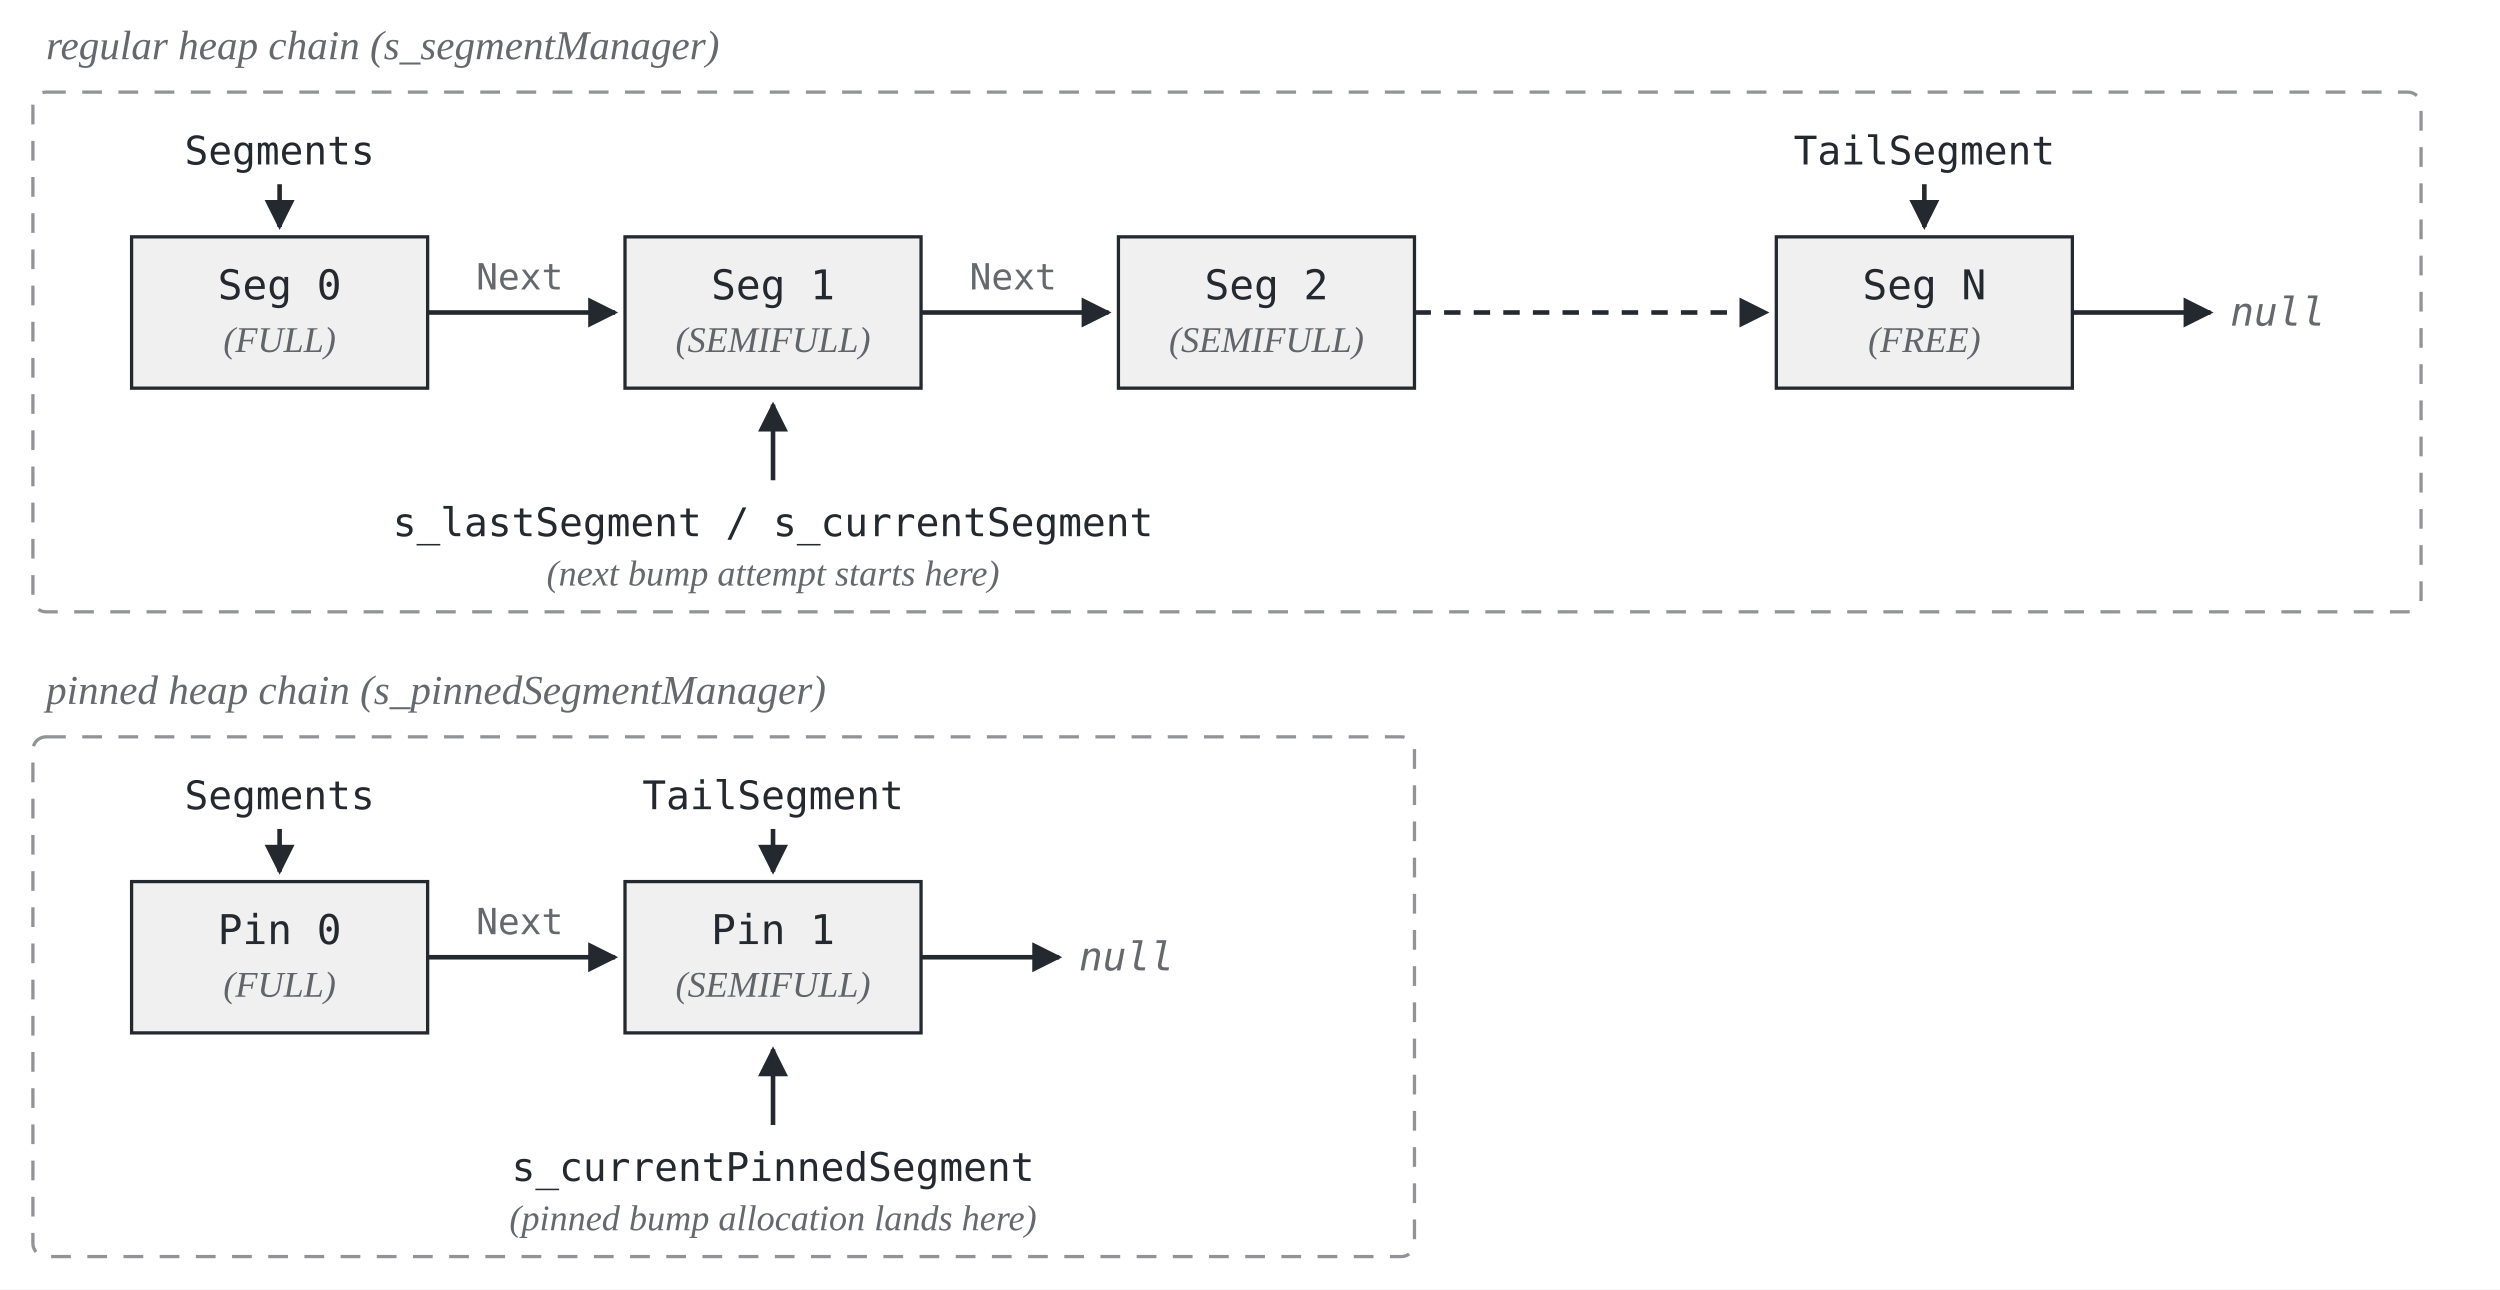
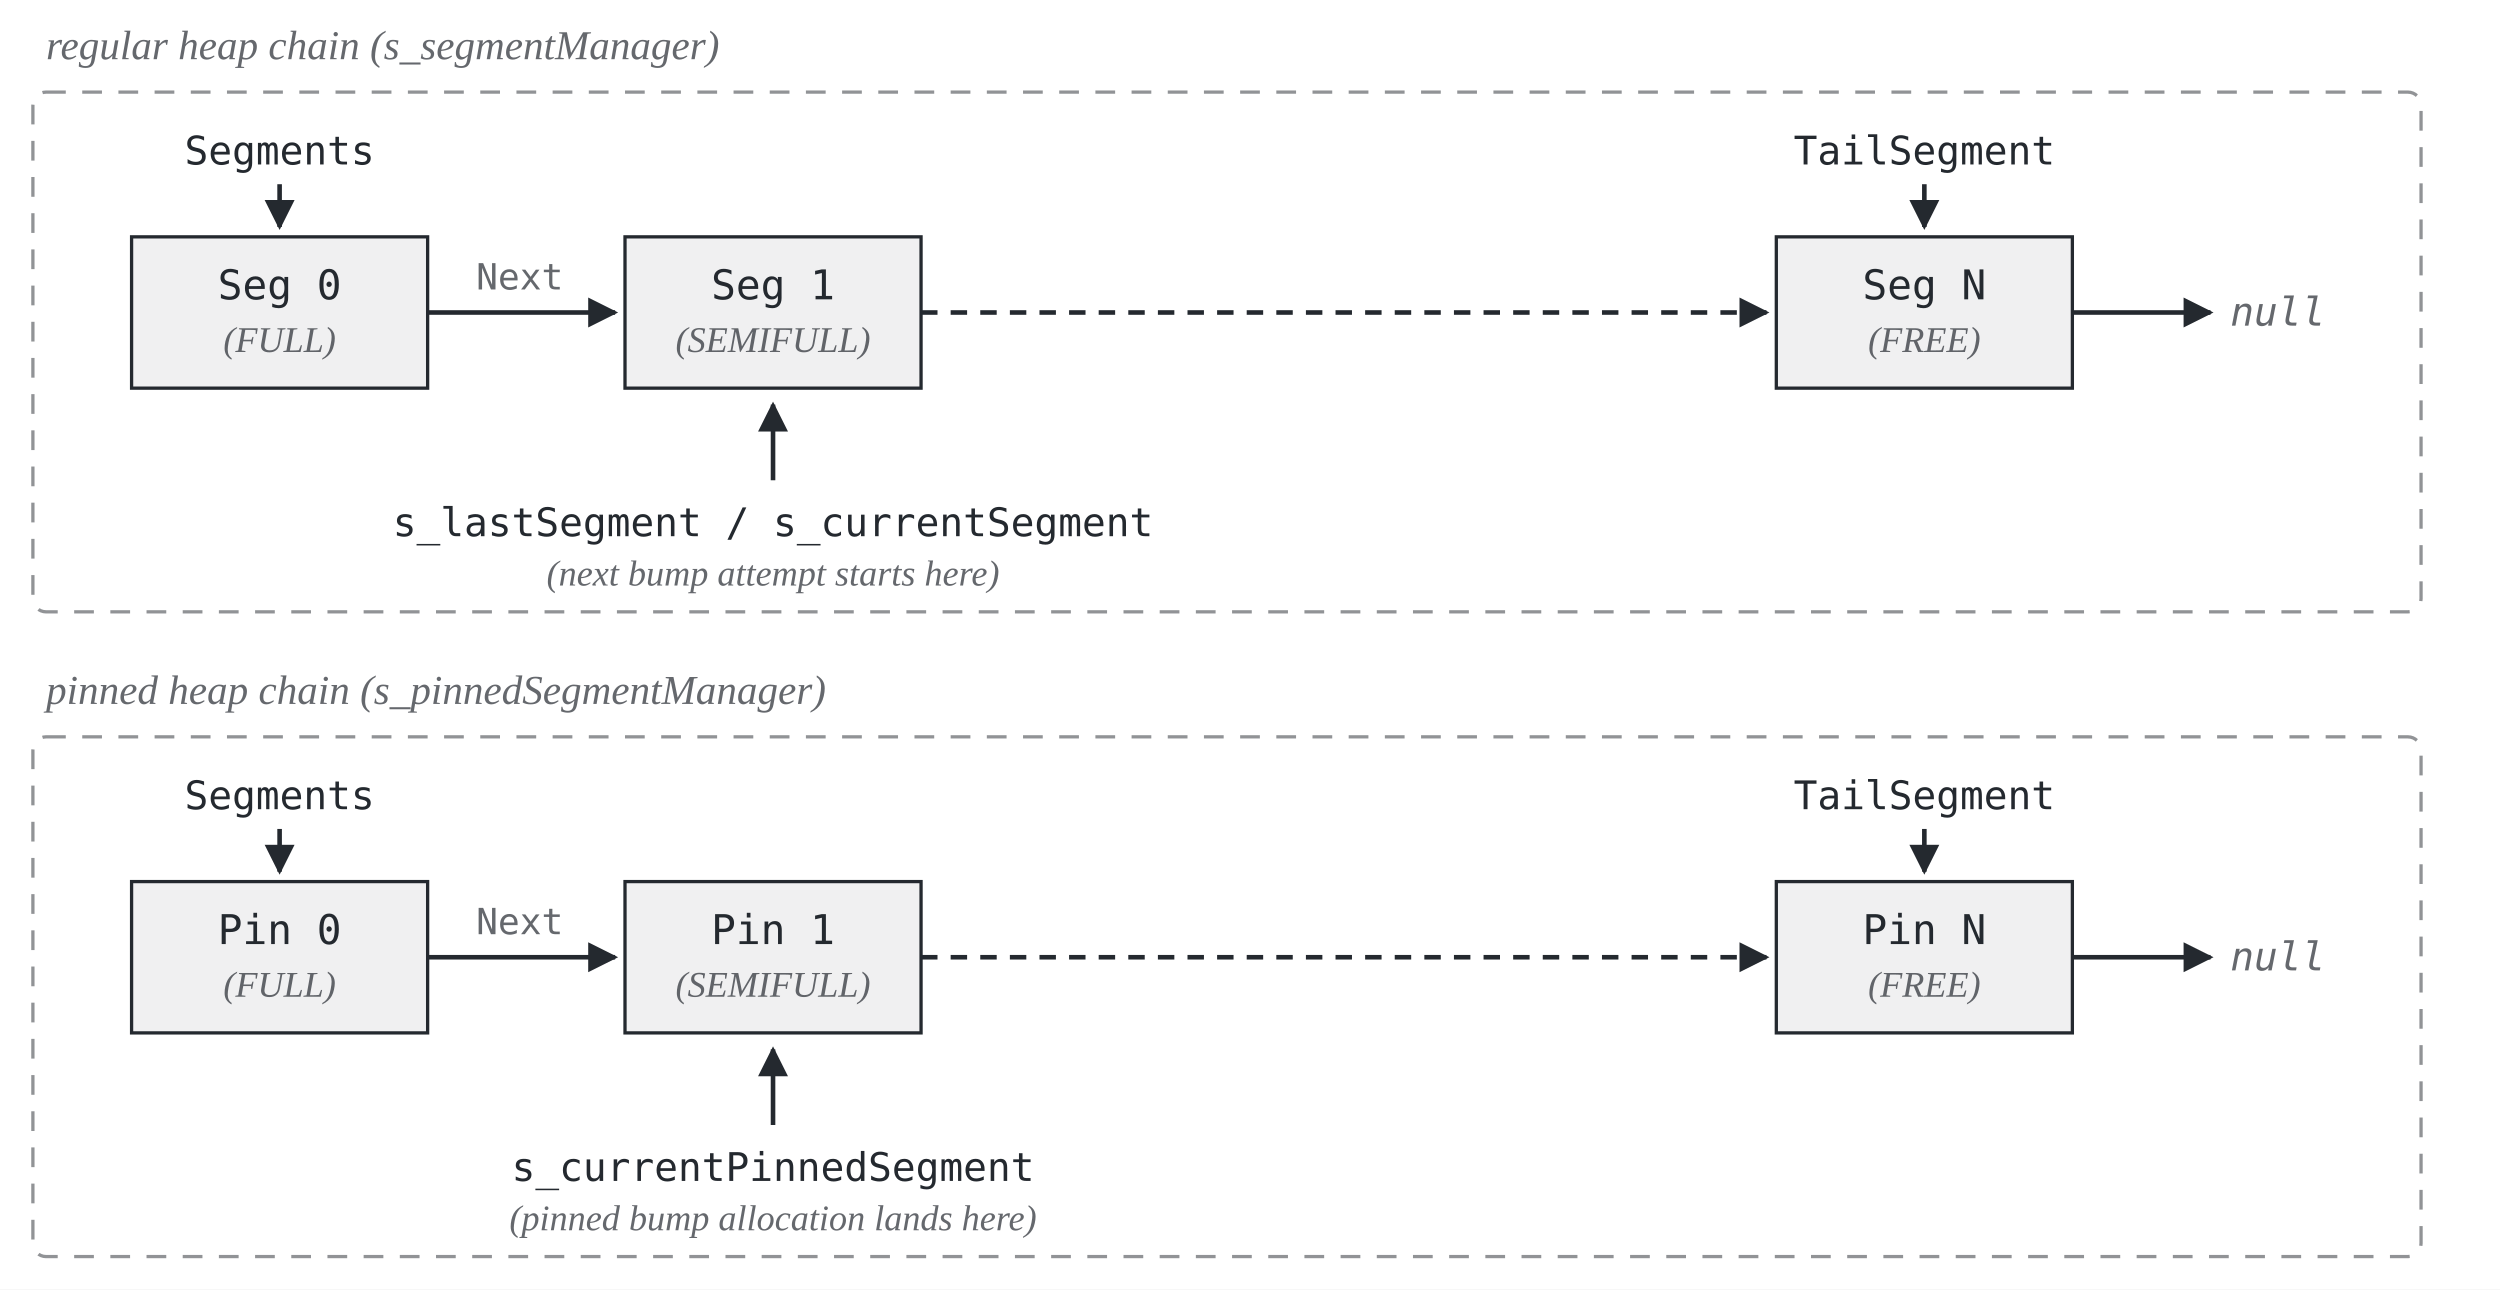
- <svg xmlns="http://www.w3.org/2000/svg" viewBox="0 0 760 392" role="img" aria-label="The two segment chains. Regular heap: Segments points at Seg 0 (FULL), Next links lead through Seg 1 and Seg 2 (SEMIFULL) to Seg N (FREE) and then null; TailSegment points at Seg N; s_lastSegment and s_currentSegment point at Seg 1. Pinned heap: Segments points at Pin 0 (FULL), Next leads to Pin 1 (SEMIFULL) then null; TailSegment and s_currentPinnedSegment point at Pin 1.">
+ <svg xmlns="http://www.w3.org/2000/svg" viewBox="0 0 760 392" role="img" aria-label="The two segment chains, drawn identically. Regular heap: Segments points at Seg 0 (FULL), Next links lead through Seg 1 (SEMIFULL) and elided further segments to Seg N (FREE), then null; TailSegment points at Seg N; s_lastSegment and s_currentSegment point at Seg 1. Pinned heap: the same shape with Pin 0 (FULL) and Pin 1 (SEMIFULL) through Pin N (FREE) to null; TailSegment points at Pin N and s_currentPinnedSegment at Pin 1.">
  <style>
    svg { color: #24292f; }
    .bg { fill: #ffffff; }
    @media (prefers-color-scheme: dark) {
      svg { color: #d0d7de; }
      .bg { fill: #1c2128; }
    }
  </style>
  <rect class="bg" x="0" y="0" width="760" height="392" />
  <defs>
    <marker id="chain-ah" viewBox="0 0 10 10" refX="9" refY="5" markerWidth="6.5" markerHeight="6.5" orient="auto-start-reverse">
      <path d="M0,0 L10,5 L0,10 z" fill="currentColor" />
    </marker>
  </defs>
  <text x="14" y="18" font-size="12.5" font-style="italic" fill="currentColor" fill-opacity="0.7">regular heap chain (s_segmentManager)</text>
  <rect x="10" y="28" width="726" height="158" rx="4" fill="none" stroke="currentColor" stroke-opacity="0.5" stroke-dasharray="6 5" />
  <g font-family="ui-monospace, SFMono-Regular, Menlo, Consolas, monospace" font-size="12" fill="currentColor" text-anchor="middle">
    <text x="85" y="50">Segments</text>
    <text x="585" y="50">TailSegment</text>
  </g>
  <g stroke="currentColor" stroke-width="1.4">
    <line x1="85" y1="56" x2="85" y2="69" marker-end="url(#chain-ah)" />
    <line x1="585" y1="56" x2="585" y2="69" marker-end="url(#chain-ah)" />
  </g>
  <g fill="currentColor" fill-opacity="0.07" stroke="currentColor">
    <rect x="40" y="72" width="90" height="46" />
    <rect x="190" y="72" width="90" height="46" />
-     <rect x="340" y="72" width="90" height="46" />
    <rect x="540" y="72" width="90" height="46" />
  </g>
  <g font-family="ui-monospace, SFMono-Regular, Menlo, Consolas, monospace" font-size="12.5" fill="currentColor" text-anchor="middle">
    <text x="85" y="91">Seg 0</text>
    <text x="235" y="91">Seg 1</text>
-     <text x="385" y="91">Seg 2</text>
    <text x="585" y="91">Seg N</text>
  </g>
  <g font-size="11" font-style="italic" fill="currentColor" fill-opacity="0.7" text-anchor="middle">
    <text x="85" y="107">(FULL)</text>
    <text x="235" y="107">(SEMIFULL)</text>
-     <text x="385" y="107">(SEMIFULL)</text>
    <text x="585" y="107">(FREE)</text>
  </g>
-   <g font-family="ui-monospace, SFMono-Regular, Menlo, Consolas, monospace" font-size="11" fill="currentColor" fill-opacity="0.7" text-anchor="middle">
-     <text x="158" y="88">Next</text>
-     <text x="308" y="88">Next</text>
-   </g>
+   <text x="158" y="88" text-anchor="middle" font-size="11" fill="currentColor" fill-opacity="0.7" font-family="ui-monospace, SFMono-Regular, Menlo, Consolas, monospace">Next</text>
  <g stroke="currentColor" stroke-width="1.4">
    <line x1="130" y1="95" x2="187" y2="95" marker-end="url(#chain-ah)" />
-     <line x1="280" y1="95" x2="337" y2="95" marker-end="url(#chain-ah)" />
-     <line x1="430" y1="95" x2="537" y2="95" marker-end="url(#chain-ah)" stroke-dasharray="5 4" />
+     <line x1="280" y1="95" x2="537" y2="95" marker-end="url(#chain-ah)" stroke-dasharray="5 4" />
    <line x1="630" y1="95" x2="672" y2="95" marker-end="url(#chain-ah)" />
  </g>
  <text x="678" y="99" font-size="12" font-style="italic" fill="currentColor" fill-opacity="0.7" font-family="ui-monospace, SFMono-Regular, Menlo, Consolas, monospace">null</text>
  <line x1="235" y1="146" x2="235" y2="123" stroke="currentColor" stroke-width="1.4" marker-end="url(#chain-ah)" />
  <text x="235" y="163" text-anchor="middle" font-size="12" fill="currentColor" font-family="ui-monospace, SFMono-Regular, Menlo, Consolas, monospace">s_lastSegment / s_currentSegment</text>
  <text x="235" y="178" text-anchor="middle" font-size="11" font-style="italic" fill="currentColor" fill-opacity="0.7">(next bump attempt starts here)</text>
  <text x="14" y="214" font-size="12.5" font-style="italic" fill="currentColor" fill-opacity="0.7">pinned heap chain (s_pinnedSegmentManager)</text>
-   <rect x="10" y="224" width="420" height="158" rx="4" fill="none" stroke="currentColor" stroke-opacity="0.5" stroke-dasharray="6 5" />
+   <rect x="10" y="224" width="726" height="158" rx="4" fill="none" stroke="currentColor" stroke-opacity="0.5" stroke-dasharray="6 5" />
  <g font-family="ui-monospace, SFMono-Regular, Menlo, Consolas, monospace" font-size="12" fill="currentColor" text-anchor="middle">
    <text x="85" y="246">Segments</text>
-     <text x="235" y="246">TailSegment</text>
+     <text x="585" y="246">TailSegment</text>
  </g>
  <g stroke="currentColor" stroke-width="1.4">
    <line x1="85" y1="252" x2="85" y2="265" marker-end="url(#chain-ah)" />
-     <line x1="235" y1="252" x2="235" y2="265" marker-end="url(#chain-ah)" />
+     <line x1="585" y1="252" x2="585" y2="265" marker-end="url(#chain-ah)" />
  </g>
  <g fill="currentColor" fill-opacity="0.07" stroke="currentColor">
    <rect x="40" y="268" width="90" height="46" />
    <rect x="190" y="268" width="90" height="46" />
+     <rect x="540" y="268" width="90" height="46" />
  </g>
  <g font-family="ui-monospace, SFMono-Regular, Menlo, Consolas, monospace" font-size="12.5" fill="currentColor" text-anchor="middle">
    <text x="85" y="287">Pin 0</text>
    <text x="235" y="287">Pin 1</text>
+     <text x="585" y="287">Pin N</text>
  </g>
  <g font-size="11" font-style="italic" fill="currentColor" fill-opacity="0.7" text-anchor="middle">
    <text x="85" y="303">(FULL)</text>
    <text x="235" y="303">(SEMIFULL)</text>
+     <text x="585" y="303">(FREE)</text>
  </g>
  <text x="158" y="284" text-anchor="middle" font-size="11" fill="currentColor" fill-opacity="0.7" font-family="ui-monospace, SFMono-Regular, Menlo, Consolas, monospace">Next</text>
  <g stroke="currentColor" stroke-width="1.4">
    <line x1="130" y1="291" x2="187" y2="291" marker-end="url(#chain-ah)" />
-     <line x1="280" y1="291" x2="322" y2="291" marker-end="url(#chain-ah)" />
+     <line x1="280" y1="291" x2="537" y2="291" marker-end="url(#chain-ah)" stroke-dasharray="5 4" />
+     <line x1="630" y1="291" x2="672" y2="291" marker-end="url(#chain-ah)" />
  </g>
-   <text x="328" y="295" font-size="12" font-style="italic" fill="currentColor" fill-opacity="0.7" font-family="ui-monospace, SFMono-Regular, Menlo, Consolas, monospace">null</text>
+   <text x="678" y="295" font-size="12" font-style="italic" fill="currentColor" fill-opacity="0.7" font-family="ui-monospace, SFMono-Regular, Menlo, Consolas, monospace">null</text>
  <line x1="235" y1="342" x2="235" y2="319" stroke="currentColor" stroke-width="1.4" marker-end="url(#chain-ah)" />
  <text x="235" y="359" text-anchor="middle" font-size="12" fill="currentColor" font-family="ui-monospace, SFMono-Regular, Menlo, Consolas, monospace">s_currentPinnedSegment</text>
  <text x="235" y="374" text-anchor="middle" font-size="11" font-style="italic" fill="currentColor" fill-opacity="0.7">(pinned bump allocation lands here)</text>
</svg>
